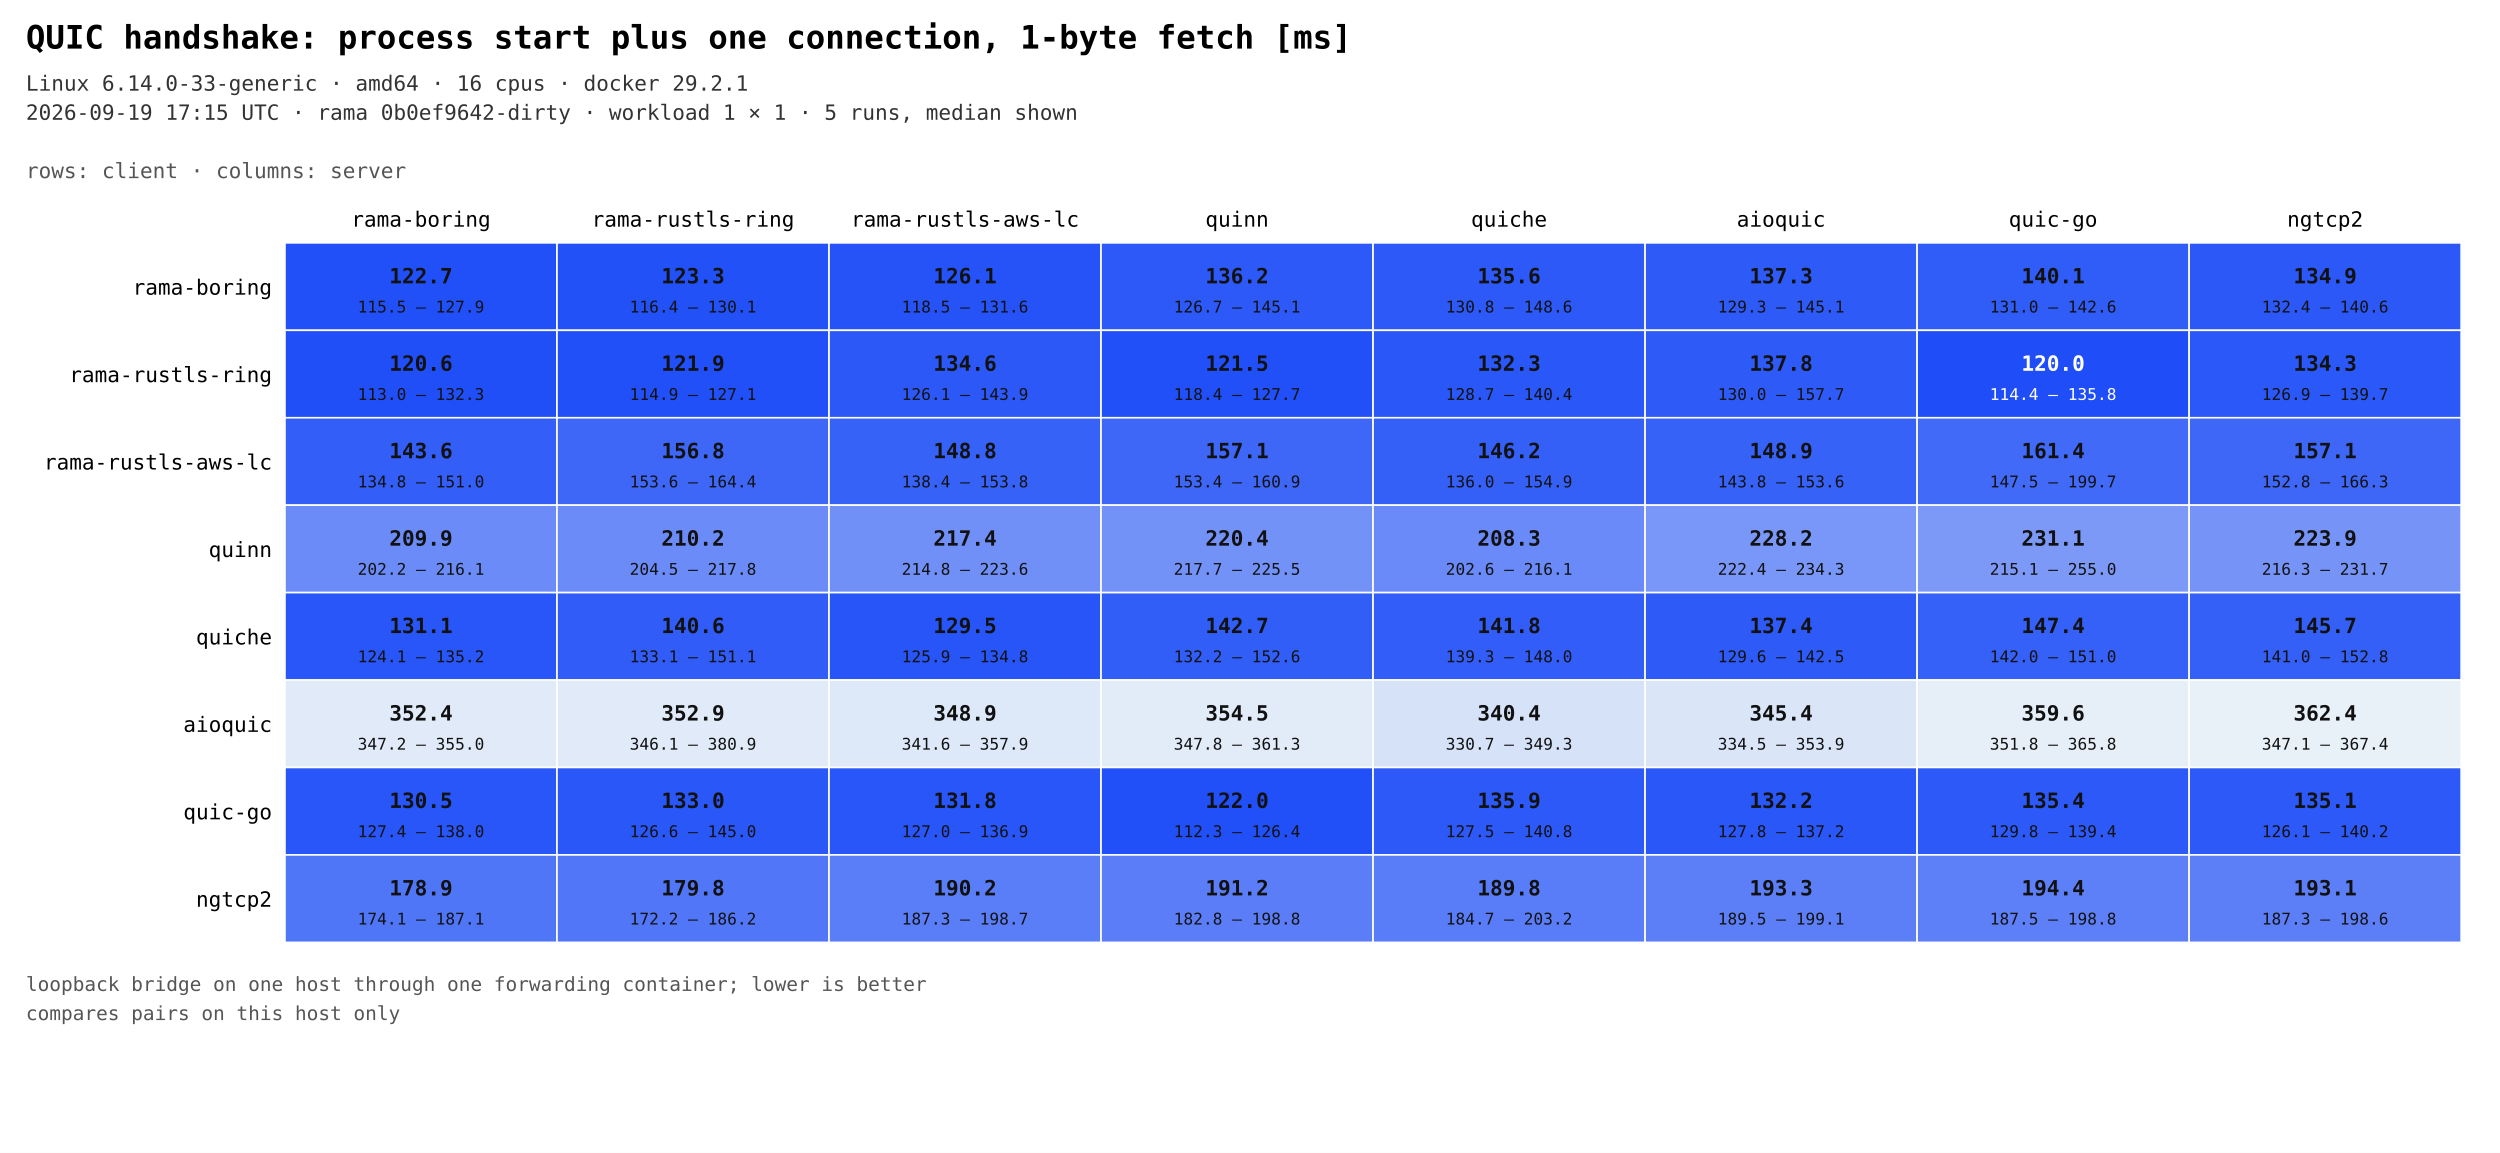
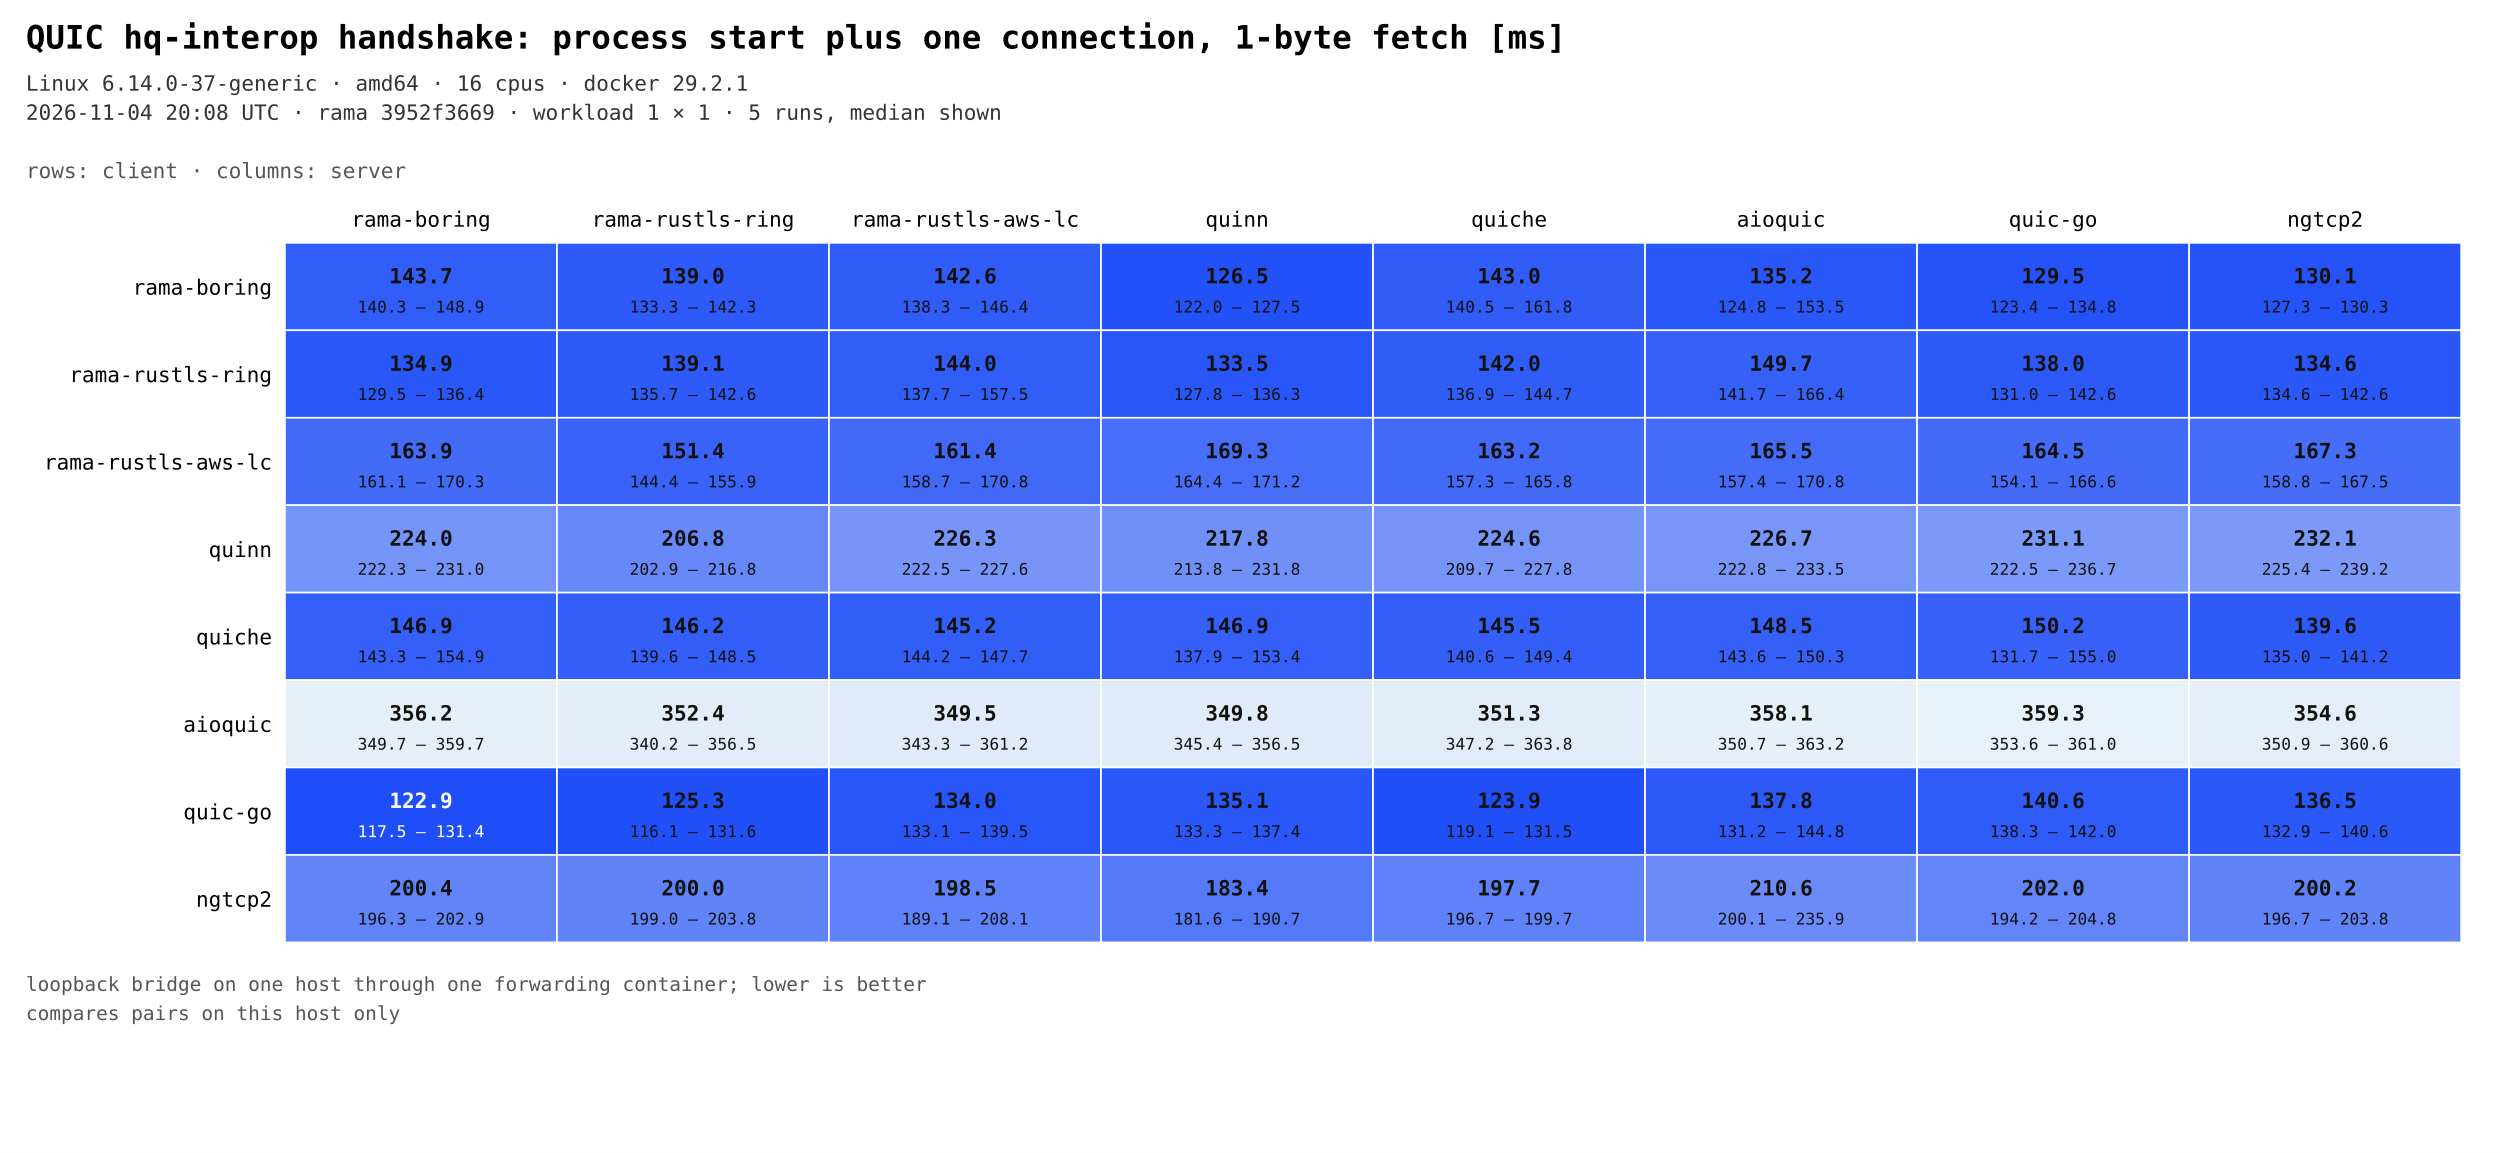
<svg xmlns="http://www.w3.org/2000/svg" width="1544" height="712" viewBox="0 0 1544 712" font-family="ui-monospace, SFMono-Regular, Menlo, monospace" font-size="13">
  <rect width="1544" height="712" fill="#ffffff" />
  <defs>
    <pattern id="na" width="8" height="8" patternUnits="userSpaceOnUse" patternTransform="rotate(45)">
      <line x1="0" y1="0" x2="0" y2="8" stroke="#c8c8c8" stroke-width="2" />
    </pattern>
  </defs>
-   <text x="16" y="30" font-size="20" font-weight="bold">QUIC handshake: process start plus one connection, 1-byte fetch [ms]</text>
-   <text x="16" y="56" fill="#333">Linux 6.14.0-33-generic · amd64 · 16 cpus · docker 29.2.1</text>
-   <text x="16" y="74" fill="#333">2026-09-19 17:15 UTC · rama 0b0ef9642-dirty · workload 1 × 1 · 5 runs, median shown</text>
+   <text x="16" y="30" font-size="20" font-weight="bold">QUIC hq-interop handshake: process start plus one connection, 1-byte fetch [ms]</text>
+   <text x="16" y="56" fill="#333">Linux 6.14.0-37-generic · amd64 · 16 cpus · docker 29.2.1</text>
+   <text x="16" y="74" fill="#333">2026-11-04 20:08 UTC · rama 3952f3669 · workload 1 × 1 · 5 runs, median shown</text>
  <text x="16" y="110" fill="#555">rows: client · columns: server</text>
  <text x="260" y="140" text-anchor="middle">rama-boring</text>
  <text x="428" y="140" text-anchor="middle">rama-rustls-ring</text>
  <text x="596" y="140" text-anchor="middle">rama-rustls-aws-lc</text>
  <text x="764" y="140" text-anchor="middle">quinn</text>
  <text x="932" y="140" text-anchor="middle">quiche</text>
  <text x="1100" y="140" text-anchor="middle">aioquic</text>
  <text x="1268" y="140" text-anchor="middle">quic-go</text>
  <text x="1436" y="140" text-anchor="middle">ngtcp2</text>
  <text x="168" y="182" text-anchor="end">rama-boring</text>
-   <rect x="176" y="150" width="168" height="54" fill="#2250f8" stroke="#fff" />
-   <text x="260" y="175" text-anchor="middle" font-weight="bold" fill="#111">122.7</text>
-   <text x="260" y="193" text-anchor="middle" font-size="10" fill="#111">115.5 – 127.9</text>
-   <rect x="344" y="150" width="168" height="54" fill="#2251f8" stroke="#fff" />
-   <text x="428" y="175" text-anchor="middle" font-weight="bold" fill="#111">123.3</text>
-   <text x="428" y="193" text-anchor="middle" font-size="10" fill="#111">116.4 – 130.1</text>
-   <rect x="512" y="150" width="168" height="54" fill="#2553f8" stroke="#fff" />
-   <text x="596" y="175" text-anchor="middle" font-weight="bold" fill="#111">126.1</text>
-   <text x="596" y="193" text-anchor="middle" font-size="10" fill="#111">118.5 – 131.6</text>
-   <rect x="680" y="150" width="168" height="54" fill="#2d59f8" stroke="#fff" />
-   <text x="764" y="175" text-anchor="middle" font-weight="bold" fill="#111">136.2</text>
-   <text x="764" y="193" text-anchor="middle" font-size="10" fill="#111">126.7 – 145.1</text>
-   <rect x="848" y="150" width="168" height="54" fill="#2c59f8" stroke="#fff" />
-   <text x="932" y="175" text-anchor="middle" font-weight="bold" fill="#111">135.6</text>
-   <text x="932" y="193" text-anchor="middle" font-size="10" fill="#111">130.8 – 148.6</text>
-   <rect x="1016" y="150" width="168" height="54" fill="#2e5af8" stroke="#fff" />
-   <text x="1100" y="175" text-anchor="middle" font-weight="bold" fill="#111">137.3</text>
-   <text x="1100" y="193" text-anchor="middle" font-size="10" fill="#111">129.3 – 145.1</text>
-   <rect x="1184" y="150" width="168" height="54" fill="#305cf8" stroke="#fff" />
-   <text x="1268" y="175" text-anchor="middle" font-weight="bold" fill="#111">140.1</text>
-   <text x="1268" y="193" text-anchor="middle" font-size="10" fill="#111">131.0 – 142.6</text>
-   <rect x="1352" y="150" width="168" height="54" fill="#2c58f8" stroke="#fff" />
-   <text x="1436" y="175" text-anchor="middle" font-weight="bold" fill="#111">134.9</text>
-   <text x="1436" y="193" text-anchor="middle" font-size="10" fill="#111">132.4 – 140.6</text>
+   <rect x="176" y="150" width="168" height="54" fill="#315df8" stroke="#fff" />
+   <text x="260" y="175" text-anchor="middle" font-weight="bold" fill="#111">143.7</text>
+   <text x="260" y="193" text-anchor="middle" font-size="10" fill="#111">140.3 – 148.9</text>
+   <rect x="344" y="150" width="168" height="54" fill="#2d5af8" stroke="#fff" />
+   <text x="428" y="175" text-anchor="middle" font-weight="bold" fill="#111">139.0</text>
+   <text x="428" y="193" text-anchor="middle" font-size="10" fill="#111">133.3 – 142.3</text>
+   <rect x="512" y="150" width="168" height="54" fill="#305cf8" stroke="#fff" />
+   <text x="596" y="175" text-anchor="middle" font-weight="bold" fill="#111">142.6</text>
+   <text x="596" y="193" text-anchor="middle" font-size="10" fill="#111">138.3 – 146.4</text>
+   <rect x="680" y="150" width="168" height="54" fill="#2351f8" stroke="#fff" />
+   <text x="764" y="175" text-anchor="middle" font-weight="bold" fill="#111">126.5</text>
+   <text x="764" y="193" text-anchor="middle" font-size="10" fill="#111">122.0 – 127.5</text>
+   <rect x="848" y="150" width="168" height="54" fill="#315cf8" stroke="#fff" />
+   <text x="932" y="175" text-anchor="middle" font-weight="bold" fill="#111">143.0</text>
+   <text x="932" y="193" text-anchor="middle" font-size="10" fill="#111">140.5 – 161.8</text>
+   <rect x="1016" y="150" width="168" height="54" fill="#2a57f8" stroke="#fff" />
+   <text x="1100" y="175" text-anchor="middle" font-weight="bold" fill="#111">135.2</text>
+   <text x="1100" y="193" text-anchor="middle" font-size="10" fill="#111">124.8 – 153.5</text>
+   <rect x="1184" y="150" width="168" height="54" fill="#2553f8" stroke="#fff" />
+   <text x="1268" y="175" text-anchor="middle" font-weight="bold" fill="#111">129.5</text>
+   <text x="1268" y="193" text-anchor="middle" font-size="10" fill="#111">123.4 – 134.8</text>
+   <rect x="1352" y="150" width="168" height="54" fill="#2653f8" stroke="#fff" />
+   <text x="1436" y="175" text-anchor="middle" font-weight="bold" fill="#111">130.1</text>
+   <text x="1436" y="193" text-anchor="middle" font-size="10" fill="#111">127.3 – 130.3</text>
  <text x="168" y="236" text-anchor="end">rama-rustls-ring</text>
-   <rect x="176" y="204" width="168" height="54" fill="#204ff8" stroke="#fff" />
-   <text x="260" y="229" text-anchor="middle" font-weight="bold" fill="#111">120.6</text>
-   <text x="260" y="247" text-anchor="middle" font-size="10" fill="#111">113.0 – 132.3</text>
-   <rect x="344" y="204" width="168" height="54" fill="#2150f8" stroke="#fff" />
-   <text x="428" y="229" text-anchor="middle" font-weight="bold" fill="#111">121.9</text>
-   <text x="428" y="247" text-anchor="middle" font-size="10" fill="#111">114.9 – 127.1</text>
-   <rect x="512" y="204" width="168" height="54" fill="#2c58f8" stroke="#fff" />
-   <text x="596" y="229" text-anchor="middle" font-weight="bold" fill="#111">134.6</text>
-   <text x="596" y="247" text-anchor="middle" font-size="10" fill="#111">126.1 – 143.9</text>
-   <rect x="680" y="204" width="168" height="54" fill="#2150f8" stroke="#fff" />
-   <text x="764" y="229" text-anchor="middle" font-weight="bold" fill="#111">121.5</text>
-   <text x="764" y="247" text-anchor="middle" font-size="10" fill="#111">118.4 – 127.7</text>
-   <rect x="848" y="204" width="168" height="54" fill="#2a57f8" stroke="#fff" />
-   <text x="932" y="229" text-anchor="middle" font-weight="bold" fill="#111">132.3</text>
-   <text x="932" y="247" text-anchor="middle" font-size="10" fill="#111">128.7 – 140.4</text>
-   <rect x="1016" y="204" width="168" height="54" fill="#2e5af8" stroke="#fff" />
-   <text x="1100" y="229" text-anchor="middle" font-weight="bold" fill="#111">137.8</text>
-   <text x="1100" y="247" text-anchor="middle" font-size="10" fill="#111">130.0 – 157.7</text>
-   <rect x="1184" y="204" width="168" height="54" fill="#1f4ef8" stroke="#fff" />
-   <text x="1268" y="229" text-anchor="middle" font-weight="bold" fill="#fff">120.0</text>
-   <text x="1268" y="247" text-anchor="middle" font-size="10" fill="#fff">114.4 – 135.8</text>
-   <rect x="1352" y="204" width="168" height="54" fill="#2b58f8" stroke="#fff" />
-   <text x="1436" y="229" text-anchor="middle" font-weight="bold" fill="#111">134.3</text>
-   <text x="1436" y="247" text-anchor="middle" font-size="10" fill="#111">126.9 – 139.7</text>
+   <rect x="176" y="204" width="168" height="54" fill="#2a57f8" stroke="#fff" />
+   <text x="260" y="229" text-anchor="middle" font-weight="bold" fill="#111">134.9</text>
+   <text x="260" y="247" text-anchor="middle" font-size="10" fill="#111">129.5 – 136.4</text>
+   <rect x="344" y="204" width="168" height="54" fill="#2d5af8" stroke="#fff" />
+   <text x="428" y="229" text-anchor="middle" font-weight="bold" fill="#111">139.1</text>
+   <text x="428" y="247" text-anchor="middle" font-size="10" fill="#111">135.7 – 142.6</text>
+   <rect x="512" y="204" width="168" height="54" fill="#315df8" stroke="#fff" />
+   <text x="596" y="229" text-anchor="middle" font-weight="bold" fill="#111">144.0</text>
+   <text x="596" y="247" text-anchor="middle" font-size="10" fill="#111">137.7 – 157.5</text>
+   <rect x="680" y="204" width="168" height="54" fill="#2956f8" stroke="#fff" />
+   <text x="764" y="229" text-anchor="middle" font-weight="bold" fill="#111">133.5</text>
+   <text x="764" y="247" text-anchor="middle" font-size="10" fill="#111">127.8 – 136.3</text>
+   <rect x="848" y="204" width="168" height="54" fill="#305cf8" stroke="#fff" />
+   <text x="932" y="229" text-anchor="middle" font-weight="bold" fill="#111">142.0</text>
+   <text x="932" y="247" text-anchor="middle" font-size="10" fill="#111">136.9 – 144.7</text>
+   <rect x="1016" y="204" width="168" height="54" fill="#3661f8" stroke="#fff" />
+   <text x="1100" y="229" text-anchor="middle" font-weight="bold" fill="#111">149.7</text>
+   <text x="1100" y="247" text-anchor="middle" font-size="10" fill="#111">141.7 – 166.4</text>
+   <rect x="1184" y="204" width="168" height="54" fill="#2c59f8" stroke="#fff" />
+   <text x="1268" y="229" text-anchor="middle" font-weight="bold" fill="#111">138.0</text>
+   <text x="1268" y="247" text-anchor="middle" font-size="10" fill="#111">131.0 – 142.6</text>
+   <rect x="1352" y="204" width="168" height="54" fill="#2957f8" stroke="#fff" />
+   <text x="1436" y="229" text-anchor="middle" font-weight="bold" fill="#111">134.6</text>
+   <text x="1436" y="247" text-anchor="middle" font-size="10" fill="#111">134.6 – 142.6</text>
  <text x="168" y="290" text-anchor="end">rama-rustls-aws-lc</text>
-   <rect x="176" y="258" width="168" height="54" fill="#335ef8" stroke="#fff" />
-   <text x="260" y="283" text-anchor="middle" font-weight="bold" fill="#111">143.6</text>
-   <text x="260" y="301" text-anchor="middle" font-size="10" fill="#111">134.8 – 151.0</text>
-   <rect x="344" y="258" width="168" height="54" fill="#3e67f8" stroke="#fff" />
-   <text x="428" y="283" text-anchor="middle" font-weight="bold" fill="#111">156.8</text>
-   <text x="428" y="301" text-anchor="middle" font-size="10" fill="#111">153.6 – 164.4</text>
-   <rect x="512" y="258" width="168" height="54" fill="#3762f8" stroke="#fff" />
-   <text x="596" y="283" text-anchor="middle" font-weight="bold" fill="#111">148.8</text>
-   <text x="596" y="301" text-anchor="middle" font-size="10" fill="#111">138.4 – 153.8</text>
-   <rect x="680" y="258" width="168" height="54" fill="#3e67f8" stroke="#fff" />
-   <text x="764" y="283" text-anchor="middle" font-weight="bold" fill="#111">157.1</text>
-   <text x="764" y="301" text-anchor="middle" font-size="10" fill="#111">153.4 – 160.9</text>
-   <rect x="848" y="258" width="168" height="54" fill="#3560f8" stroke="#fff" />
-   <text x="932" y="283" text-anchor="middle" font-weight="bold" fill="#111">146.2</text>
-   <text x="932" y="301" text-anchor="middle" font-size="10" fill="#111">136.0 – 154.9</text>
-   <rect x="1016" y="258" width="168" height="54" fill="#3762f8" stroke="#fff" />
-   <text x="1100" y="283" text-anchor="middle" font-weight="bold" fill="#111">148.9</text>
-   <text x="1100" y="301" text-anchor="middle" font-size="10" fill="#111">143.8 – 153.6</text>
-   <rect x="1184" y="258" width="168" height="54" fill="#426af8" stroke="#fff" />
-   <text x="1268" y="283" text-anchor="middle" font-weight="bold" fill="#111">161.4</text>
-   <text x="1268" y="301" text-anchor="middle" font-size="10" fill="#111">147.5 – 199.7</text>
-   <rect x="1352" y="258" width="168" height="54" fill="#3e67f8" stroke="#fff" />
-   <text x="1436" y="283" text-anchor="middle" font-weight="bold" fill="#111">157.1</text>
-   <text x="1436" y="301" text-anchor="middle" font-size="10" fill="#111">152.8 – 166.3</text>
+   <rect x="176" y="258" width="168" height="54" fill="#426bf8" stroke="#fff" />
+   <text x="260" y="283" text-anchor="middle" font-weight="bold" fill="#111">163.9</text>
+   <text x="260" y="301" text-anchor="middle" font-size="10" fill="#111">161.1 – 170.3</text>
+   <rect x="344" y="258" width="168" height="54" fill="#3862f8" stroke="#fff" />
+   <text x="428" y="283" text-anchor="middle" font-weight="bold" fill="#111">151.4</text>
+   <text x="428" y="301" text-anchor="middle" font-size="10" fill="#111">144.4 – 155.9</text>
+   <rect x="512" y="258" width="168" height="54" fill="#4069f8" stroke="#fff" />
+   <text x="596" y="283" text-anchor="middle" font-weight="bold" fill="#111">161.4</text>
+   <text x="596" y="301" text-anchor="middle" font-size="10" fill="#111">158.7 – 170.8</text>
+   <rect x="680" y="258" width="168" height="54" fill="#476ef8" stroke="#fff" />
+   <text x="764" y="283" text-anchor="middle" font-weight="bold" fill="#111">169.3</text>
+   <text x="764" y="301" text-anchor="middle" font-size="10" fill="#111">164.4 – 171.2</text>
+   <rect x="848" y="258" width="168" height="54" fill="#426af8" stroke="#fff" />
+   <text x="932" y="283" text-anchor="middle" font-weight="bold" fill="#111">163.2</text>
+   <text x="932" y="301" text-anchor="middle" font-size="10" fill="#111">157.3 – 165.8</text>
+   <rect x="1016" y="258" width="168" height="54" fill="#446cf8" stroke="#fff" />
+   <text x="1100" y="283" text-anchor="middle" font-weight="bold" fill="#111">165.5</text>
+   <text x="1100" y="301" text-anchor="middle" font-size="10" fill="#111">157.4 – 170.8</text>
+   <rect x="1184" y="258" width="168" height="54" fill="#436bf8" stroke="#fff" />
+   <text x="1268" y="283" text-anchor="middle" font-weight="bold" fill="#111">164.5</text>
+   <text x="1268" y="301" text-anchor="middle" font-size="10" fill="#111">154.1 – 166.6</text>
+   <rect x="1352" y="258" width="168" height="54" fill="#456df8" stroke="#fff" />
+   <text x="1436" y="283" text-anchor="middle" font-weight="bold" fill="#111">167.3</text>
+   <text x="1436" y="301" text-anchor="middle" font-size="10" fill="#111">158.8 – 167.5</text>
  <text x="168" y="344" text-anchor="end">quinn</text>
-   <rect x="176" y="312" width="168" height="54" fill="#6a8bf8" stroke="#fff" />
-   <text x="260" y="337" text-anchor="middle" font-weight="bold" fill="#111">209.9</text>
-   <text x="260" y="355" text-anchor="middle" font-size="10" fill="#111">202.2 – 216.1</text>
-   <rect x="344" y="312" width="168" height="54" fill="#6a8bf8" stroke="#fff" />
-   <text x="428" y="337" text-anchor="middle" font-weight="bold" fill="#111">210.2</text>
-   <text x="428" y="355" text-anchor="middle" font-size="10" fill="#111">204.5 – 217.8</text>
-   <rect x="512" y="312" width="168" height="54" fill="#7090f8" stroke="#fff" />
-   <text x="596" y="337" text-anchor="middle" font-weight="bold" fill="#111">217.4</text>
-   <text x="596" y="355" text-anchor="middle" font-size="10" fill="#111">214.8 – 223.6</text>
-   <rect x="680" y="312" width="168" height="54" fill="#7392f8" stroke="#fff" />
-   <text x="764" y="337" text-anchor="middle" font-weight="bold" fill="#111">220.4</text>
-   <text x="764" y="355" text-anchor="middle" font-size="10" fill="#111">217.7 – 225.5</text>
-   <rect x="848" y="312" width="168" height="54" fill="#698af8" stroke="#fff" />
-   <text x="932" y="337" text-anchor="middle" font-weight="bold" fill="#111">208.3</text>
-   <text x="932" y="355" text-anchor="middle" font-size="10" fill="#111">202.6 – 216.1</text>
-   <rect x="1016" y="312" width="168" height="54" fill="#7997f8" stroke="#fff" />
-   <text x="1100" y="337" text-anchor="middle" font-weight="bold" fill="#111">228.2</text>
-   <text x="1100" y="355" text-anchor="middle" font-size="10" fill="#111">222.4 – 234.3</text>
-   <rect x="1184" y="312" width="168" height="54" fill="#7c99f8" stroke="#fff" />
+   <rect x="176" y="312" width="168" height="54" fill="#7594f8" stroke="#fff" />
+   <text x="260" y="337" text-anchor="middle" font-weight="bold" fill="#111">224.0</text>
+   <text x="260" y="355" text-anchor="middle" font-size="10" fill="#111">222.3 – 231.0</text>
+   <rect x="344" y="312" width="168" height="54" fill="#6788f8" stroke="#fff" />
+   <text x="428" y="337" text-anchor="middle" font-weight="bold" fill="#111">206.8</text>
+   <text x="428" y="355" text-anchor="middle" font-size="10" fill="#111">202.9 – 216.8</text>
+   <rect x="512" y="312" width="168" height="54" fill="#7795f8" stroke="#fff" />
+   <text x="596" y="337" text-anchor="middle" font-weight="bold" fill="#111">226.3</text>
+   <text x="596" y="355" text-anchor="middle" font-size="10" fill="#111">222.5 – 227.6</text>
+   <rect x="680" y="312" width="168" height="54" fill="#7090f8" stroke="#fff" />
+   <text x="764" y="337" text-anchor="middle" font-weight="bold" fill="#111">217.8</text>
+   <text x="764" y="355" text-anchor="middle" font-size="10" fill="#111">213.8 – 231.8</text>
+   <rect x="848" y="312" width="168" height="54" fill="#7694f8" stroke="#fff" />
+   <text x="932" y="337" text-anchor="middle" font-weight="bold" fill="#111">224.6</text>
+   <text x="932" y="355" text-anchor="middle" font-size="10" fill="#111">209.7 – 227.8</text>
+   <rect x="1016" y="312" width="168" height="54" fill="#7896f8" stroke="#fff" />
+   <text x="1100" y="337" text-anchor="middle" font-weight="bold" fill="#111">226.7</text>
+   <text x="1100" y="355" text-anchor="middle" font-size="10" fill="#111">222.8 – 233.5</text>
+   <rect x="1184" y="312" width="168" height="54" fill="#7b99f8" stroke="#fff" />
  <text x="1268" y="337" text-anchor="middle" font-weight="bold" fill="#111">231.1</text>
-   <text x="1268" y="355" text-anchor="middle" font-size="10" fill="#111">215.1 – 255.0</text>
-   <rect x="1352" y="312" width="168" height="54" fill="#7694f8" stroke="#fff" />
-   <text x="1436" y="337" text-anchor="middle" font-weight="bold" fill="#111">223.9</text>
-   <text x="1436" y="355" text-anchor="middle" font-size="10" fill="#111">216.3 – 231.7</text>
+   <text x="1268" y="355" text-anchor="middle" font-size="10" fill="#111">222.5 – 236.7</text>
+   <rect x="1352" y="312" width="168" height="54" fill="#7c99f8" stroke="#fff" />
+   <text x="1436" y="337" text-anchor="middle" font-weight="bold" fill="#111">232.1</text>
+   <text x="1436" y="355" text-anchor="middle" font-size="10" fill="#111">225.4 – 239.2</text>
  <text x="168" y="398" text-anchor="end">quiche</text>
-   <rect x="176" y="366" width="168" height="54" fill="#2956f8" stroke="#fff" />
-   <text x="260" y="391" text-anchor="middle" font-weight="bold" fill="#111">131.1</text>
-   <text x="260" y="409" text-anchor="middle" font-size="10" fill="#111">124.1 – 135.2</text>
-   <rect x="344" y="366" width="168" height="54" fill="#315cf8" stroke="#fff" />
-   <text x="428" y="391" text-anchor="middle" font-weight="bold" fill="#111">140.6</text>
-   <text x="428" y="409" text-anchor="middle" font-size="10" fill="#111">133.1 – 151.1</text>
-   <rect x="512" y="366" width="168" height="54" fill="#2755f8" stroke="#fff" />
-   <text x="596" y="391" text-anchor="middle" font-weight="bold" fill="#111">129.5</text>
-   <text x="596" y="409" text-anchor="middle" font-size="10" fill="#111">125.9 – 134.8</text>
-   <rect x="680" y="366" width="168" height="54" fill="#325ef8" stroke="#fff" />
-   <text x="764" y="391" text-anchor="middle" font-weight="bold" fill="#111">142.7</text>
-   <text x="764" y="409" text-anchor="middle" font-size="10" fill="#111">132.2 – 152.6</text>
-   <rect x="848" y="366" width="168" height="54" fill="#325df8" stroke="#fff" />
-   <text x="932" y="391" text-anchor="middle" font-weight="bold" fill="#111">141.8</text>
-   <text x="932" y="409" text-anchor="middle" font-size="10" fill="#111">139.3 – 148.0</text>
-   <rect x="1016" y="366" width="168" height="54" fill="#2e5af8" stroke="#fff" />
-   <text x="1100" y="391" text-anchor="middle" font-weight="bold" fill="#111">137.4</text>
-   <text x="1100" y="409" text-anchor="middle" font-size="10" fill="#111">129.6 – 142.5</text>
-   <rect x="1184" y="366" width="168" height="54" fill="#3661f8" stroke="#fff" />
-   <text x="1268" y="391" text-anchor="middle" font-weight="bold" fill="#111">147.4</text>
-   <text x="1268" y="409" text-anchor="middle" font-size="10" fill="#111">142.0 – 151.0</text>
-   <rect x="1352" y="366" width="168" height="54" fill="#3560f8" stroke="#fff" />
-   <text x="1436" y="391" text-anchor="middle" font-weight="bold" fill="#111">145.7</text>
-   <text x="1436" y="409" text-anchor="middle" font-size="10" fill="#111">141.0 – 152.8</text>
+   <rect x="176" y="366" width="168" height="54" fill="#345ff8" stroke="#fff" />
+   <text x="260" y="391" text-anchor="middle" font-weight="bold" fill="#111">146.9</text>
+   <text x="260" y="409" text-anchor="middle" font-size="10" fill="#111">143.3 – 154.9</text>
+   <rect x="344" y="366" width="168" height="54" fill="#335ef8" stroke="#fff" />
+   <text x="428" y="391" text-anchor="middle" font-weight="bold" fill="#111">146.2</text>
+   <text x="428" y="409" text-anchor="middle" font-size="10" fill="#111">139.6 – 148.5</text>
+   <rect x="512" y="366" width="168" height="54" fill="#325ef8" stroke="#fff" />
+   <text x="596" y="391" text-anchor="middle" font-weight="bold" fill="#111">145.2</text>
+   <text x="596" y="409" text-anchor="middle" font-size="10" fill="#111">144.2 – 147.7</text>
+   <rect x="680" y="366" width="168" height="54" fill="#345ff8" stroke="#fff" />
+   <text x="764" y="391" text-anchor="middle" font-weight="bold" fill="#111">146.9</text>
+   <text x="764" y="409" text-anchor="middle" font-size="10" fill="#111">137.9 – 153.4</text>
+   <rect x="848" y="366" width="168" height="54" fill="#335ef8" stroke="#fff" />
+   <text x="932" y="391" text-anchor="middle" font-weight="bold" fill="#111">145.5</text>
+   <text x="932" y="409" text-anchor="middle" font-size="10" fill="#111">140.6 – 149.4</text>
+   <rect x="1016" y="366" width="168" height="54" fill="#3560f8" stroke="#fff" />
+   <text x="1100" y="391" text-anchor="middle" font-weight="bold" fill="#111">148.5</text>
+   <text x="1100" y="409" text-anchor="middle" font-size="10" fill="#111">143.6 – 150.3</text>
+   <rect x="1184" y="366" width="168" height="54" fill="#3761f8" stroke="#fff" />
+   <text x="1268" y="391" text-anchor="middle" font-weight="bold" fill="#111">150.2</text>
+   <text x="1268" y="409" text-anchor="middle" font-size="10" fill="#111">131.7 – 155.0</text>
+   <rect x="1352" y="366" width="168" height="54" fill="#2e5af8" stroke="#fff" />
+   <text x="1436" y="391" text-anchor="middle" font-weight="bold" fill="#111">139.6</text>
+   <text x="1436" y="409" text-anchor="middle" font-size="10" fill="#111">135.0 – 141.2</text>
  <text x="168" y="452" text-anchor="end">aioquic</text>
-   <rect x="176" y="420" width="168" height="54" fill="#e0eaf8" stroke="#fff" />
-   <text x="260" y="445" text-anchor="middle" font-weight="bold" fill="#111">352.4</text>
-   <text x="260" y="463" text-anchor="middle" font-size="10" fill="#111">347.2 – 355.0</text>
-   <rect x="344" y="420" width="168" height="54" fill="#e1eaf8" stroke="#fff" />
-   <text x="428" y="445" text-anchor="middle" font-weight="bold" fill="#111">352.9</text>
-   <text x="428" y="463" text-anchor="middle" font-size="10" fill="#111">346.1 – 380.9</text>
-   <rect x="512" y="420" width="168" height="54" fill="#dde8f8" stroke="#fff" />
-   <text x="596" y="445" text-anchor="middle" font-weight="bold" fill="#111">348.9</text>
-   <text x="596" y="463" text-anchor="middle" font-size="10" fill="#111">341.6 – 357.9</text>
-   <rect x="680" y="420" width="168" height="54" fill="#e2ebf8" stroke="#fff" />
-   <text x="764" y="445" text-anchor="middle" font-weight="bold" fill="#111">354.5</text>
-   <text x="764" y="463" text-anchor="middle" font-size="10" fill="#111">347.8 – 361.3</text>
-   <rect x="848" y="420" width="168" height="54" fill="#d6e2f8" stroke="#fff" />
-   <text x="932" y="445" text-anchor="middle" font-weight="bold" fill="#111">340.4</text>
-   <text x="932" y="463" text-anchor="middle" font-size="10" fill="#111">330.7 – 349.3</text>
-   <rect x="1016" y="420" width="168" height="54" fill="#dae5f8" stroke="#fff" />
-   <text x="1100" y="445" text-anchor="middle" font-weight="bold" fill="#111">345.4</text>
-   <text x="1100" y="463" text-anchor="middle" font-size="10" fill="#111">334.5 – 353.9</text>
-   <rect x="1184" y="420" width="168" height="54" fill="#e6eff8" stroke="#fff" />
-   <text x="1268" y="445" text-anchor="middle" font-weight="bold" fill="#111">359.6</text>
-   <text x="1268" y="463" text-anchor="middle" font-size="10" fill="#111">351.8 – 365.8</text>
-   <rect x="1352" y="420" width="168" height="54" fill="#e8f0f8" stroke="#fff" />
-   <text x="1436" y="445" text-anchor="middle" font-weight="bold" fill="#111">362.4</text>
-   <text x="1436" y="463" text-anchor="middle" font-size="10" fill="#111">347.1 – 367.4</text>
+   <rect x="176" y="420" width="168" height="54" fill="#e6eef8" stroke="#fff" />
+   <text x="260" y="445" text-anchor="middle" font-weight="bold" fill="#111">356.2</text>
+   <text x="260" y="463" text-anchor="middle" font-size="10" fill="#111">349.7 – 359.7</text>
+   <rect x="344" y="420" width="168" height="54" fill="#e3ecf8" stroke="#fff" />
+   <text x="428" y="445" text-anchor="middle" font-weight="bold" fill="#111">352.4</text>
+   <text x="428" y="463" text-anchor="middle" font-size="10" fill="#111">340.2 – 356.5</text>
+   <rect x="512" y="420" width="168" height="54" fill="#e0eaf8" stroke="#fff" />
+   <text x="596" y="445" text-anchor="middle" font-weight="bold" fill="#111">349.5</text>
+   <text x="596" y="463" text-anchor="middle" font-size="10" fill="#111">343.3 – 361.2</text>
+   <rect x="680" y="420" width="168" height="54" fill="#e0eaf8" stroke="#fff" />
+   <text x="764" y="445" text-anchor="middle" font-weight="bold" fill="#111">349.8</text>
+   <text x="764" y="463" text-anchor="middle" font-size="10" fill="#111">345.4 – 356.5</text>
+   <rect x="848" y="420" width="168" height="54" fill="#e2ebf8" stroke="#fff" />
+   <text x="932" y="445" text-anchor="middle" font-weight="bold" fill="#111">351.3</text>
+   <text x="932" y="463" text-anchor="middle" font-size="10" fill="#111">347.2 – 363.8</text>
+   <rect x="1016" y="420" width="168" height="54" fill="#e7f0f8" stroke="#fff" />
+   <text x="1100" y="445" text-anchor="middle" font-weight="bold" fill="#111">358.1</text>
+   <text x="1100" y="463" text-anchor="middle" font-size="10" fill="#111">350.7 – 363.2</text>
+   <rect x="1184" y="420" width="168" height="54" fill="#e8f0f8" stroke="#fff" />
+   <text x="1268" y="445" text-anchor="middle" font-weight="bold" fill="#111">359.3</text>
+   <text x="1268" y="463" text-anchor="middle" font-size="10" fill="#111">353.6 – 361.0</text>
+   <rect x="1352" y="420" width="168" height="54" fill="#e5edf8" stroke="#fff" />
+   <text x="1436" y="445" text-anchor="middle" font-weight="bold" fill="#111">354.6</text>
+   <text x="1436" y="463" text-anchor="middle" font-size="10" fill="#111">350.9 – 360.6</text>
  <text x="168" y="506" text-anchor="end">quic-go</text>
-   <rect x="176" y="474" width="168" height="54" fill="#2856f8" stroke="#fff" />
-   <text x="260" y="499" text-anchor="middle" font-weight="bold" fill="#111">130.5</text>
-   <text x="260" y="517" text-anchor="middle" font-size="10" fill="#111">127.4 – 138.0</text>
-   <rect x="344" y="474" width="168" height="54" fill="#2a57f8" stroke="#fff" />
-   <text x="428" y="499" text-anchor="middle" font-weight="bold" fill="#111">133.0</text>
-   <text x="428" y="517" text-anchor="middle" font-size="10" fill="#111">126.6 – 145.0</text>
+   <rect x="176" y="474" width="168" height="54" fill="#1f4ef8" stroke="#fff" />
+   <text x="260" y="499" text-anchor="middle" font-weight="bold" fill="#fff">122.9</text>
+   <text x="260" y="517" text-anchor="middle" font-size="10" fill="#fff">117.5 – 131.4</text>
+   <rect x="344" y="474" width="168" height="54" fill="#2250f8" stroke="#fff" />
+   <text x="428" y="499" text-anchor="middle" font-weight="bold" fill="#111">125.3</text>
+   <text x="428" y="517" text-anchor="middle" font-size="10" fill="#111">116.1 – 131.6</text>
  <rect x="512" y="474" width="168" height="54" fill="#2956f8" stroke="#fff" />
-   <text x="596" y="499" text-anchor="middle" font-weight="bold" fill="#111">131.8</text>
-   <text x="596" y="517" text-anchor="middle" font-size="10" fill="#111">127.0 – 136.9</text>
-   <rect x="680" y="474" width="168" height="54" fill="#2150f8" stroke="#fff" />
-   <text x="764" y="499" text-anchor="middle" font-weight="bold" fill="#111">122.0</text>
-   <text x="764" y="517" text-anchor="middle" font-size="10" fill="#111">112.3 – 126.4</text>
-   <rect x="848" y="474" width="168" height="54" fill="#2d59f8" stroke="#fff" />
-   <text x="932" y="499" text-anchor="middle" font-weight="bold" fill="#111">135.9</text>
-   <text x="932" y="517" text-anchor="middle" font-size="10" fill="#111">127.5 – 140.8</text>
-   <rect x="1016" y="474" width="168" height="54" fill="#2a57f8" stroke="#fff" />
-   <text x="1100" y="499" text-anchor="middle" font-weight="bold" fill="#111">132.2</text>
-   <text x="1100" y="517" text-anchor="middle" font-size="10" fill="#111">127.8 – 137.2</text>
-   <rect x="1184" y="474" width="168" height="54" fill="#2c59f8" stroke="#fff" />
-   <text x="1268" y="499" text-anchor="middle" font-weight="bold" fill="#111">135.4</text>
-   <text x="1268" y="517" text-anchor="middle" font-size="10" fill="#111">129.8 – 139.4</text>
-   <rect x="1352" y="474" width="168" height="54" fill="#2c59f8" stroke="#fff" />
-   <text x="1436" y="499" text-anchor="middle" font-weight="bold" fill="#111">135.1</text>
-   <text x="1436" y="517" text-anchor="middle" font-size="10" fill="#111">126.1 – 140.2</text>
+   <text x="596" y="499" text-anchor="middle" font-weight="bold" fill="#111">134.0</text>
+   <text x="596" y="517" text-anchor="middle" font-size="10" fill="#111">133.1 – 139.5</text>
+   <rect x="680" y="474" width="168" height="54" fill="#2a57f8" stroke="#fff" />
+   <text x="764" y="499" text-anchor="middle" font-weight="bold" fill="#111">135.1</text>
+   <text x="764" y="517" text-anchor="middle" font-size="10" fill="#111">133.3 – 137.4</text>
+   <rect x="848" y="474" width="168" height="54" fill="#204ff8" stroke="#fff" />
+   <text x="932" y="499" text-anchor="middle" font-weight="bold" fill="#111">123.9</text>
+   <text x="932" y="517" text-anchor="middle" font-size="10" fill="#111">119.1 – 131.5</text>
+   <rect x="1016" y="474" width="168" height="54" fill="#2c59f8" stroke="#fff" />
+   <text x="1100" y="499" text-anchor="middle" font-weight="bold" fill="#111">137.8</text>
+   <text x="1100" y="517" text-anchor="middle" font-size="10" fill="#111">131.2 – 144.8</text>
+   <rect x="1184" y="474" width="168" height="54" fill="#2f5bf8" stroke="#fff" />
+   <text x="1268" y="499" text-anchor="middle" font-weight="bold" fill="#111">140.6</text>
+   <text x="1268" y="517" text-anchor="middle" font-size="10" fill="#111">138.3 – 142.0</text>
+   <rect x="1352" y="474" width="168" height="54" fill="#2b58f8" stroke="#fff" />
+   <text x="1436" y="499" text-anchor="middle" font-weight="bold" fill="#111">136.5</text>
+   <text x="1436" y="517" text-anchor="middle" font-size="10" fill="#111">132.9 – 140.6</text>
  <text x="168" y="560" text-anchor="end">ngtcp2</text>
-   <rect x="176" y="528" width="168" height="54" fill="#5076f8" stroke="#fff" />
-   <text x="260" y="553" text-anchor="middle" font-weight="bold" fill="#111">178.9</text>
-   <text x="260" y="571" text-anchor="middle" font-size="10" fill="#111">174.1 – 187.1</text>
-   <rect x="344" y="528" width="168" height="54" fill="#5176f8" stroke="#fff" />
-   <text x="428" y="553" text-anchor="middle" font-weight="bold" fill="#111">179.8</text>
-   <text x="428" y="571" text-anchor="middle" font-size="10" fill="#111">172.2 – 186.2</text>
-   <rect x="512" y="528" width="168" height="54" fill="#5a7df8" stroke="#fff" />
-   <text x="596" y="553" text-anchor="middle" font-weight="bold" fill="#111">190.2</text>
-   <text x="596" y="571" text-anchor="middle" font-size="10" fill="#111">187.3 – 198.7</text>
-   <rect x="680" y="528" width="168" height="54" fill="#5b7ef8" stroke="#fff" />
-   <text x="764" y="553" text-anchor="middle" font-weight="bold" fill="#111">191.2</text>
-   <text x="764" y="571" text-anchor="middle" font-size="10" fill="#111">182.8 – 198.8</text>
-   <rect x="848" y="528" width="168" height="54" fill="#597df8" stroke="#fff" />
-   <text x="932" y="553" text-anchor="middle" font-weight="bold" fill="#111">189.8</text>
-   <text x="932" y="571" text-anchor="middle" font-size="10" fill="#111">184.7 – 203.2</text>
-   <rect x="1016" y="528" width="168" height="54" fill="#5c7ff8" stroke="#fff" />
-   <text x="1100" y="553" text-anchor="middle" font-weight="bold" fill="#111">193.3</text>
-   <text x="1100" y="571" text-anchor="middle" font-size="10" fill="#111">189.5 – 199.1</text>
-   <rect x="1184" y="528" width="168" height="54" fill="#5d80f8" stroke="#fff" />
-   <text x="1268" y="553" text-anchor="middle" font-weight="bold" fill="#111">194.4</text>
-   <text x="1268" y="571" text-anchor="middle" font-size="10" fill="#111">187.5 – 198.8</text>
-   <rect x="1352" y="528" width="168" height="54" fill="#5c7ff8" stroke="#fff" />
-   <text x="1436" y="553" text-anchor="middle" font-weight="bold" fill="#111">193.1</text>
-   <text x="1436" y="571" text-anchor="middle" font-size="10" fill="#111">187.3 – 198.6</text>
+   <rect x="176" y="528" width="168" height="54" fill="#6184f8" stroke="#fff" />
+   <text x="260" y="553" text-anchor="middle" font-weight="bold" fill="#111">200.4</text>
+   <text x="260" y="571" text-anchor="middle" font-size="10" fill="#111">196.3 – 202.9</text>
+   <rect x="344" y="528" width="168" height="54" fill="#6183f8" stroke="#fff" />
+   <text x="428" y="553" text-anchor="middle" font-weight="bold" fill="#111">200.0</text>
+   <text x="428" y="571" text-anchor="middle" font-size="10" fill="#111">199.0 – 203.8</text>
+   <rect x="512" y="528" width="168" height="54" fill="#6082f8" stroke="#fff" />
+   <text x="596" y="553" text-anchor="middle" font-weight="bold" fill="#111">198.5</text>
+   <text x="596" y="571" text-anchor="middle" font-size="10" fill="#111">189.1 – 208.1</text>
+   <rect x="680" y="528" width="168" height="54" fill="#5378f8" stroke="#fff" />
+   <text x="764" y="553" text-anchor="middle" font-weight="bold" fill="#111">183.4</text>
+   <text x="764" y="571" text-anchor="middle" font-size="10" fill="#111">181.6 – 190.7</text>
+   <rect x="848" y="528" width="168" height="54" fill="#5f82f8" stroke="#fff" />
+   <text x="932" y="553" text-anchor="middle" font-weight="bold" fill="#111">197.7</text>
+   <text x="932" y="571" text-anchor="middle" font-size="10" fill="#111">196.7 – 199.7</text>
+   <rect x="1016" y="528" width="168" height="54" fill="#6a8bf8" stroke="#fff" />
+   <text x="1100" y="553" text-anchor="middle" font-weight="bold" fill="#111">210.6</text>
+   <text x="1100" y="571" text-anchor="middle" font-size="10" fill="#111">200.1 – 235.9</text>
+   <rect x="1184" y="528" width="168" height="54" fill="#6385f8" stroke="#fff" />
+   <text x="1268" y="553" text-anchor="middle" font-weight="bold" fill="#111">202.0</text>
+   <text x="1268" y="571" text-anchor="middle" font-size="10" fill="#111">194.2 – 204.8</text>
+   <rect x="1352" y="528" width="168" height="54" fill="#6183f8" stroke="#fff" />
+   <text x="1436" y="553" text-anchor="middle" font-weight="bold" fill="#111">200.2</text>
+   <text x="1436" y="571" text-anchor="middle" font-size="10" fill="#111">196.7 – 203.8</text>
  <text x="16" y="612" fill="#555" font-size="12">loopback bridge on one host through one forwarding container; lower is better</text>
  <text x="16" y="630" fill="#555" font-size="12">compares pairs on this host only</text>
</svg>
